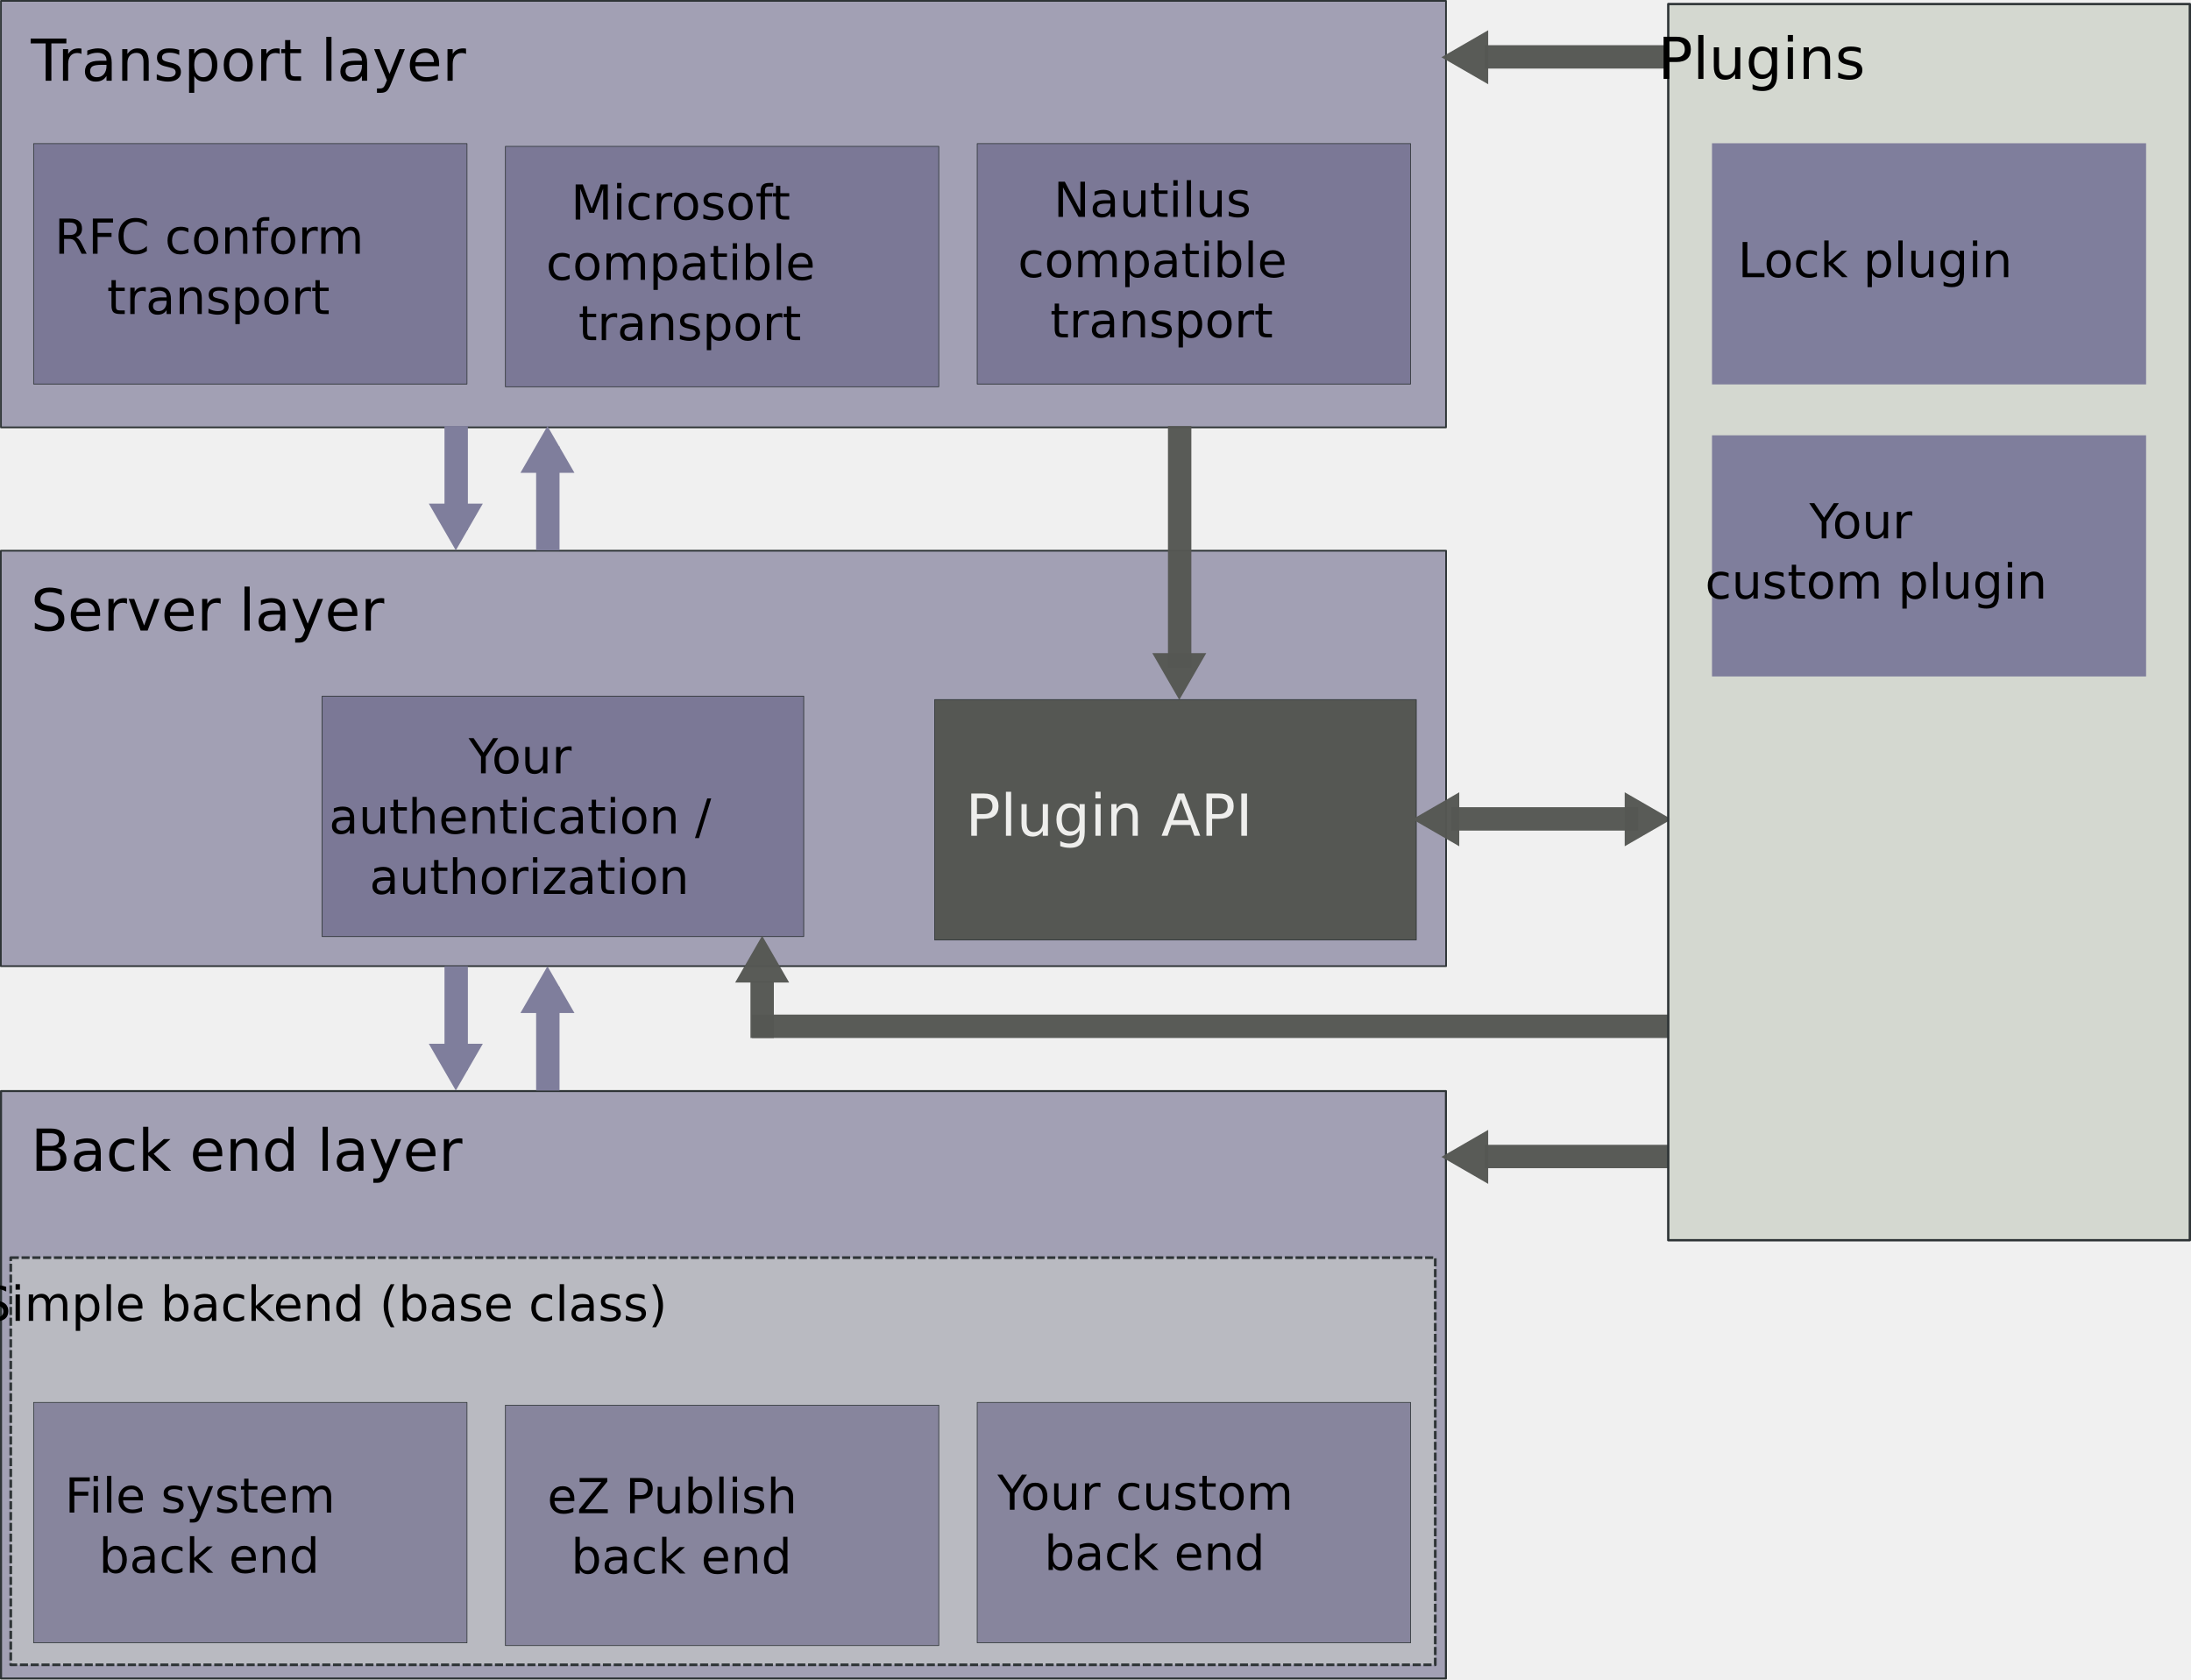
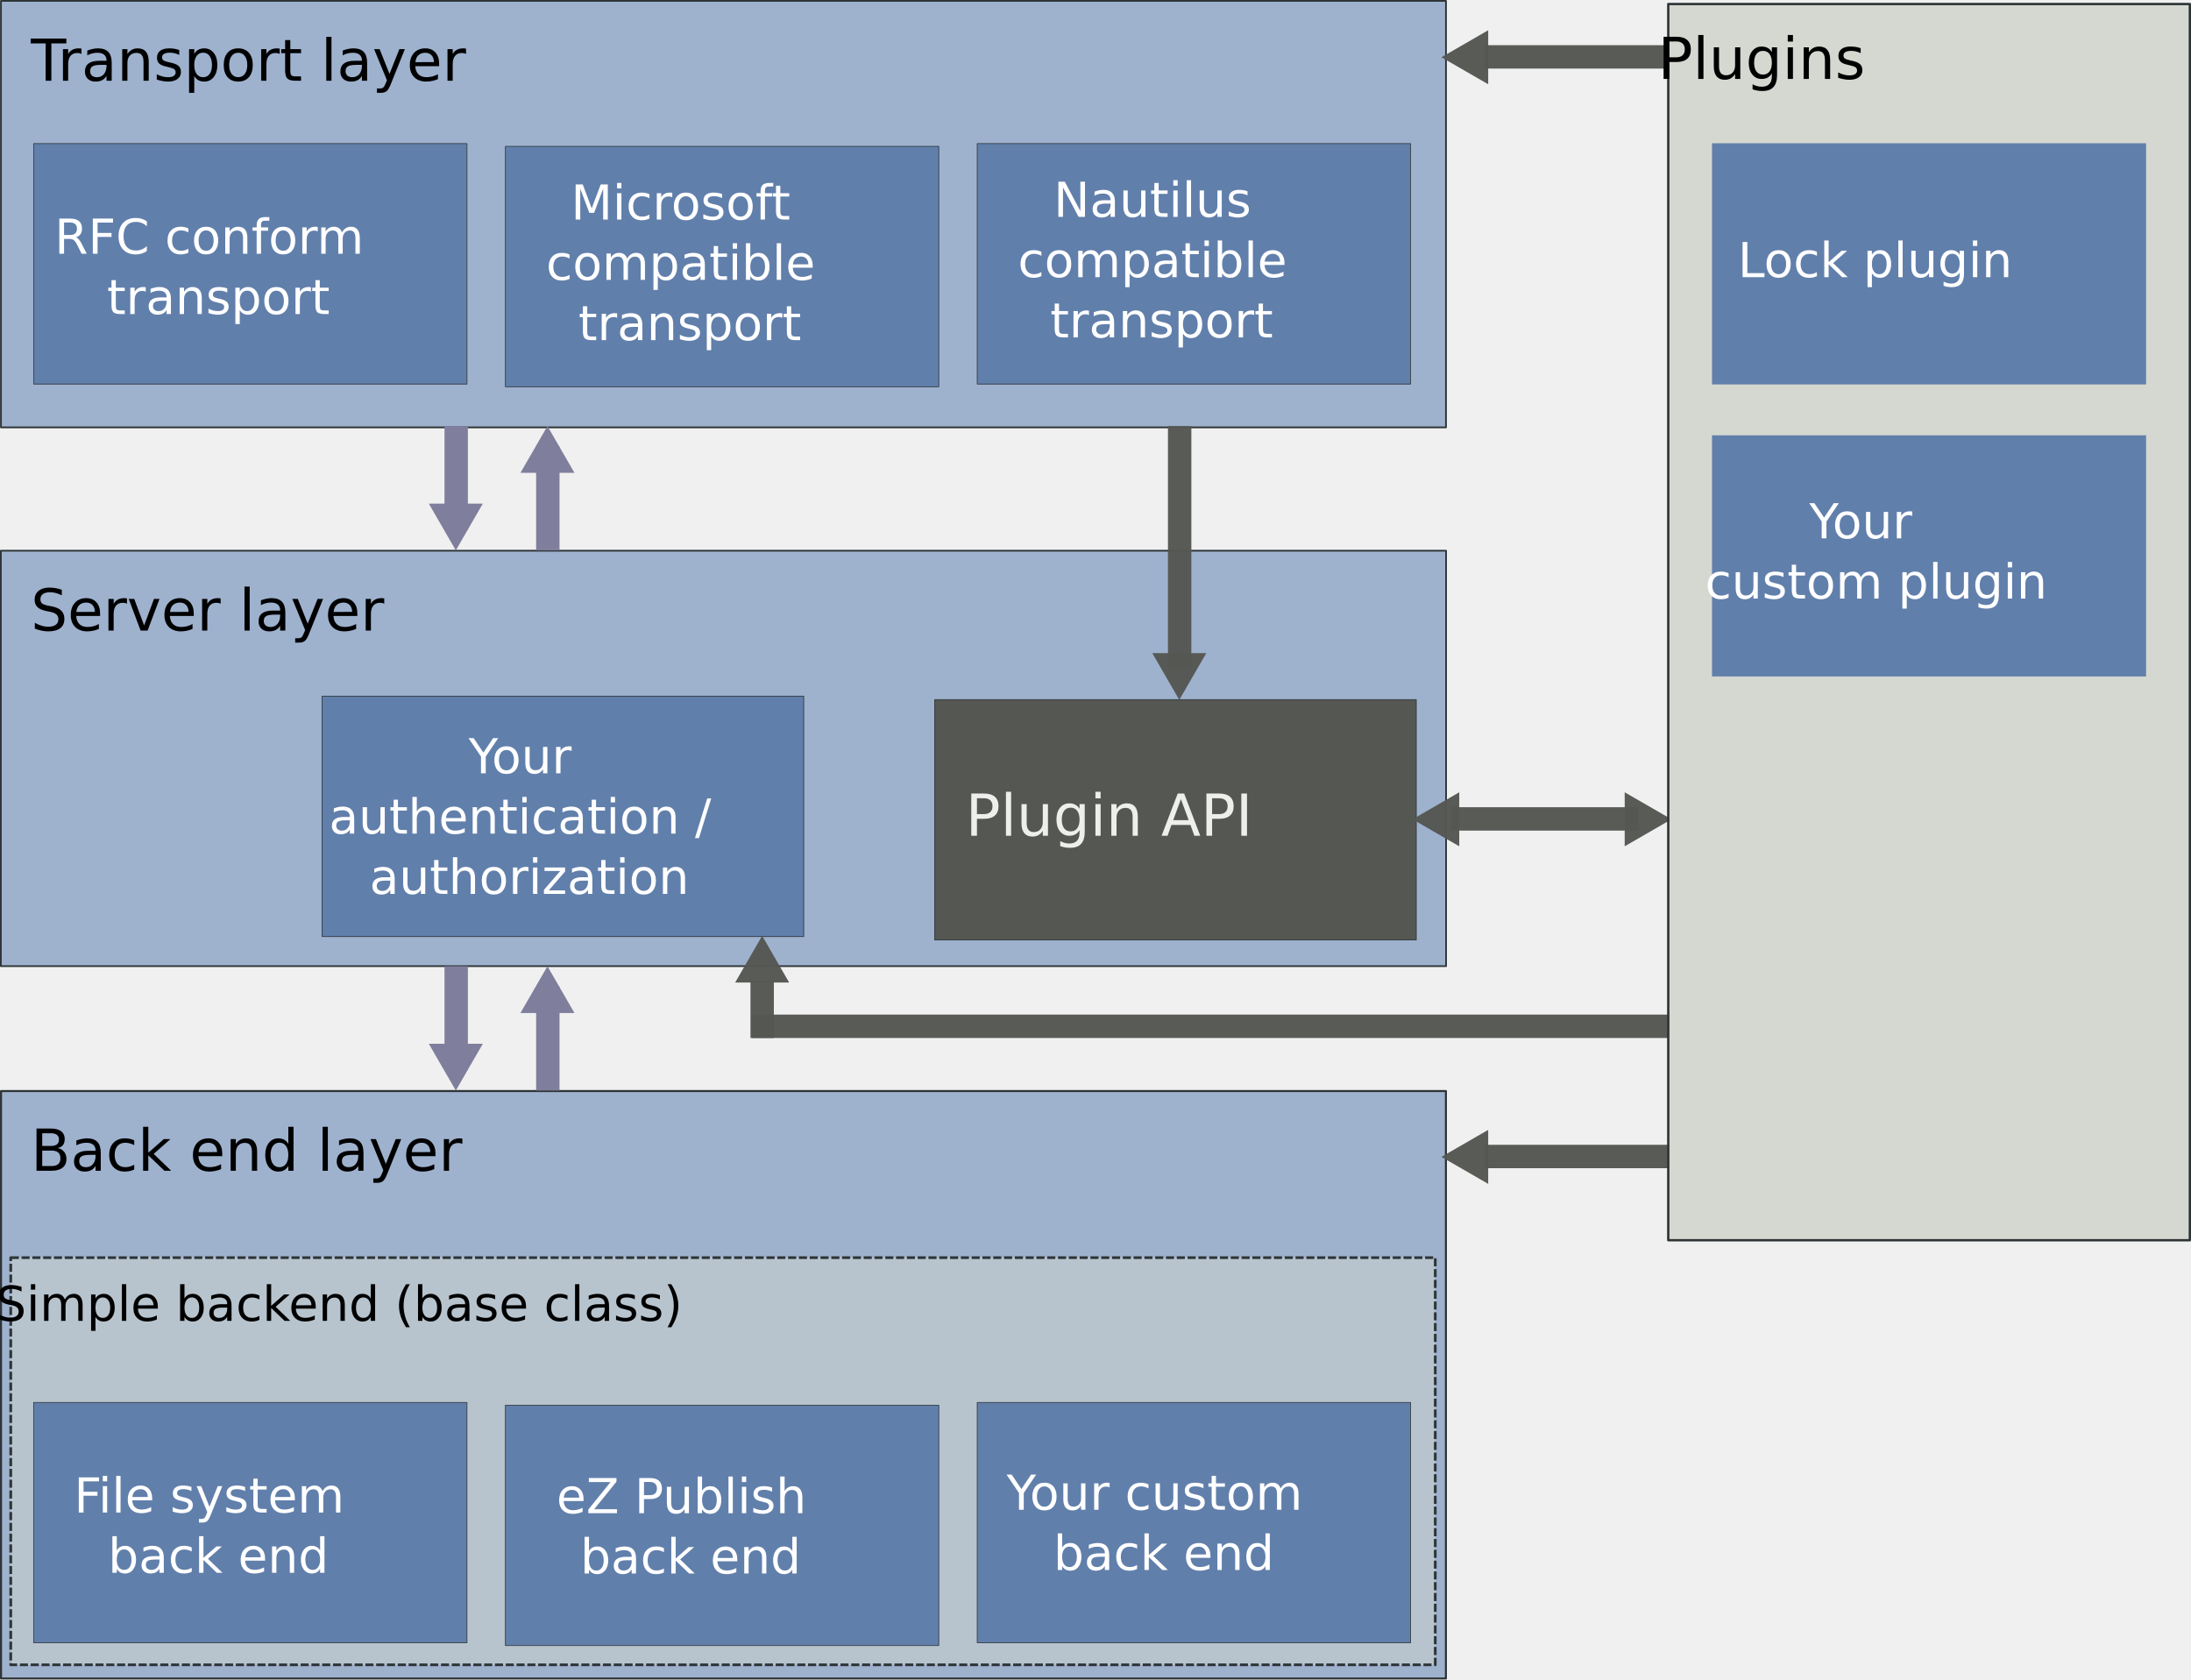
<svg xmlns="http://www.w3.org/2000/svg" width="908.542" height="696.463" id="svg2" version="1.0">
  <defs id="defs4">
    </defs>
  <g id="layer1" transform="translate(-71.5603,-494.651)">
-     <g id="g3757" transform="translate(0,-4)">
-       <g transform="translate(34,180)" id="g3612">
-         <path style="fill:#55527a;fill-opacity:0.498;stroke:#2e3436;stroke-width:0.844;stroke-linejoin:round;stroke-miterlimit:4;stroke-dasharray:none;stroke-dashoffset:0;stroke-opacity:1" d="M 37.983,892.897 L 37.983,771.103 L 337.56,771.103 L 637.138,771.103 L 637.138,892.897 L 637.138,1014.692 L 337.56,1014.692 L 37.983,1014.692 L 37.983,892.897 z" id="path3497" />
-         <text xml:space="preserve" style="font-size:24px;font-style:normal;font-weight:normal;text-align:start;text-anchor:start;fill:#000000;fill-opacity:1;stroke:none;stroke-width:1px;stroke-linecap:butt;stroke-linejoin:miter;stroke-opacity:1;font-family:Bitstream Vera Sans" x="50.349" y="804.141" id="text3499">
-           <tspan id="tspan3501" x="50.349" y="804.141">Back end layer</tspan>
-         </text>
-       </g>
-       <g transform="translate(34,180)" id="g3617">
-         <rect style="opacity:1;fill:#d3d7cf;fill-opacity:0.478;stroke:#2e3436;stroke-width:1.119;stroke-linejoin:round;stroke-miterlimit:4;stroke-dasharray:3.358, 1.119;stroke-dashoffset:0;stroke-opacity:1" id="rect3595" width="590.701" height="168.849" x="42.018" y="840.176" />
-         <text xml:space="preserve" style="font-size:20px;font-style:normal;font-weight:normal;text-align:center;text-anchor:middle;fill:#000000;fill-opacity:1;stroke:none;stroke-width:1px;stroke-linecap:butt;stroke-linejoin:miter;stroke-opacity:1;font-family:Bitstream Vera Sans" x="200.433" y="866.384" id="text3597">
-           <tspan id="tspan3599" x="200.433" y="866.384">Simple backend (base class)</tspan>
-         </text>
-       </g>
-       <g transform="translate(34,676)" id="g3523">
-         <path style="opacity:1;fill:#55527a;fill-opacity:0.498;stroke:#2e3436;stroke-width:0.296;stroke-linejoin:round;stroke-miterlimit:4;stroke-dasharray:none;stroke-dashoffset:0;stroke-opacity:1" d="M 51.502,454.062 L 51.502,404.21 L 141.354,404.21 L 231.206,404.21 L 231.206,454.062 L 231.206,503.914 L 141.354,503.914 L 51.502,503.914 L 51.502,454.062 z" id="path3525" />
-         <text id="text3527" y="449.873" x="141.489" style="font-size:12px;font-style:normal;font-weight:normal;text-align:center;text-anchor:middle;fill:#000000;fill-opacity:1;stroke:none;stroke-width:1px;stroke-linecap:butt;stroke-linejoin:miter;stroke-opacity:1;font-family:Bitstream Vera Sans" xml:space="preserve">
-           <tspan style="font-size:20px" id="tspan3531" y="449.873" x="141.489">File system</tspan>
-           <tspan id="tspan3559" style="font-size:20px" y="474.873" x="141.489">back end</tspan>
-         </text>
-       </g>
-       <g transform="translate(34,196)" id="g3583">
-         <path id="path3535" d="M 247.141,935.196 L 247.141,885.344 L 336.993,885.344 L 426.845,885.344 L 426.845,935.196 L 426.845,985.048 L 336.993,985.048 L 247.141,985.048 L 247.141,935.196 z" style="fill:#55527a;fill-opacity:0.498;stroke:#2e3436;stroke-width:0.296;stroke-linejoin:round;stroke-miterlimit:4;stroke-dasharray:none;stroke-dashoffset:0;stroke-opacity:1" />
-         <text xml:space="preserve" style="font-size:12px;font-style:normal;font-weight:normal;text-align:center;text-anchor:middle;fill:#000000;fill-opacity:1;stroke:none;stroke-width:1px;stroke-linecap:butt;stroke-linejoin:miter;stroke-opacity:1;font-family:Bitstream Vera Sans" x="337.301" y="930.152" id="text3537">
-           <tspan x="337.301" y="930.152" id="tspan3543" style="font-size:20px">eZ Publish</tspan>
-           <tspan id="tspan3566" x="337.301" y="955.152" style="font-size:20px">back end</tspan>
-         </text>
-       </g>
-       <g transform="translate(34,196)" id="g3589">
-         <path style="fill:#55527a;fill-opacity:0.498;stroke:#2e3436;stroke-width:0.296;stroke-linejoin:round;stroke-miterlimit:4;stroke-dasharray:none;stroke-dashoffset:0;stroke-opacity:1" d="M 442.78,934.062 L 442.78,884.21 L 532.632,884.21 L 622.484,884.21 L 622.484,934.062 L 622.484,983.914 L 532.632,983.914 L 442.78,983.914 L 442.78,934.062 z" id="path3547" />
-         <text id="text3549" y="928.71" x="533.506" style="font-size:12px;font-style:normal;font-weight:normal;text-align:center;text-anchor:middle;fill:#000000;fill-opacity:1;stroke:none;stroke-width:1px;stroke-linecap:butt;stroke-linejoin:miter;stroke-opacity:1;font-family:Bitstream Vera Sans" xml:space="preserve">
-           <tspan id="tspan3555" style="font-size:20px" y="928.71" x="533.506">Your custom</tspan>
-           <tspan id="tspan3573" style="font-size:20px" y="953.71" x="533.506">back end</tspan>
-         </text>
-       </g>
+     <path style="fill:#9eb2ce;fill-opacity:1;stroke:#2e3436;stroke-width:0.844;stroke-linejoin:round;stroke-miterlimit:4;stroke-opacity:1;stroke-dasharray:none;stroke-dashoffset:0" d="m 71.983,1068.897 0,-121.795 299.578,0 299.578,0 0,121.795 0,121.794 -299.578,0 -299.578,0 0,-121.794 z" id="path3497" />
+     <text xml:space="preserve" style="font-size:24px;font-style:normal;font-weight:normal;text-align:start;text-anchor:start;fill:#000000;fill-opacity:1;stroke:none;font-family:Bitstream Vera Sans" x="84.349" y="980.141" id="text3499">
+       <tspan id="tspan3501" x="84.349" y="980.141">Back end layer</tspan>
+     </text>
+     <g id="g3617" transform="translate(34,176)">
+       <rect y="840.176" x="42.018" height="168.849" width="590.701" id="rect3595" style="fill:#d3d7cf;fill-opacity:0.478;stroke:#2e3436;stroke-width:1.119;stroke-linejoin:round;stroke-miterlimit:4;stroke-opacity:1;stroke-dasharray:3.358, 1.119;stroke-dashoffset:0" />
+       <text id="text3597" y="866.384" x="200.433" style="font-size:20px;font-style:normal;font-weight:normal;text-align:center;text-anchor:middle;fill:#000000;fill-opacity:1;stroke:none;font-family:Bitstream Vera Sans" xml:space="preserve">
+         <tspan y="866.384" x="200.433" id="tspan3599">Simple backend (base class)</tspan>
+       </text>
    </g>
-     <path id="path3459" d="M 71.915,809.161 L 71.915,723.021 L 371.56,723.021 L 671.205,723.021 L 671.205,809.161 L 671.205,895.301 L 371.56,895.301 L 71.915,895.301 L 71.915,809.161 z" style="fill:#55527a;fill-opacity:0.498;stroke:#2e3436;stroke-width:0.71;stroke-linejoin:round;stroke-miterlimit:4;stroke-dasharray:none;stroke-dashoffset:0;stroke-opacity:1" />
+     <g id="g3941">
+       <path id="path3525" d="m 85.502,1126.062 0,-49.852 89.852,0 89.852,0 0,49.852 0,49.852 -89.852,0 -89.852,0 0,-49.852 z" style="fill:#617fab;fill-opacity:1;stroke:#2e3436;stroke-width:0.296;stroke-linejoin:round;stroke-miterlimit:4;stroke-opacity:1;stroke-dasharray:none;stroke-dashoffset:0" />
+       <text xml:space="preserve" style="font-size:12px;font-style:normal;font-weight:normal;text-align:center;text-anchor:middle;fill:#ffffff;fill-opacity:1;stroke:none;font-family:Bitstream Vera Sans" x="175.489" y="1121.873" id="text3527">
+         <tspan x="175.489" y="1121.873" id="tspan3531" style="font-size:20px;fill:#ffffff;fill-opacity:1">File system</tspan>
+         <tspan x="175.489" y="1146.873" style="font-size:20px;fill:#ffffff;fill-opacity:1" id="tspan3559">back end</tspan>
+       </text>
+     </g>
+     <g id="g3947">
+       <path style="fill:#617fab;fill-opacity:1;stroke:#2e3436;stroke-width:0.296;stroke-linejoin:round;stroke-miterlimit:4;stroke-opacity:1;stroke-dasharray:none;stroke-dashoffset:0" d="m 281.141,1127.196 0,-49.852 89.852,0 89.852,0 0,49.852 0,49.852 -89.852,0 -89.852,0 0,-49.852 z" id="path3535" />
+       <text id="text3537" y="1122.152" x="371.301" style="font-size:12px;font-style:normal;font-weight:normal;text-align:center;text-anchor:middle;fill:#ffffff;fill-opacity:1;stroke:none;font-family:Bitstream Vera Sans" xml:space="preserve">
+         <tspan style="font-size:20px;fill:#ffffff;fill-opacity:1" id="tspan3543" y="1122.152" x="371.301">eZ Publish</tspan>
+         <tspan style="font-size:20px;fill:#ffffff;fill-opacity:1" y="1147.152" x="371.301" id="tspan3566">back end</tspan>
+       </text>
+     </g>
+     <g id="g3953">
+       <path id="path3547" d="m 476.78,1126.062 0,-49.852 89.852,0 89.852,0 0,49.852 0,49.852 -89.852,0 -89.852,0 0,-49.852 z" style="fill:#617fab;fill-opacity:1;stroke:#2e3436;stroke-width:0.296;stroke-linejoin:round;stroke-miterlimit:4;stroke-opacity:1;stroke-dasharray:none;stroke-dashoffset:0" />
+       <text xml:space="preserve" style="font-size:12px;font-style:normal;font-weight:normal;text-align:center;text-anchor:middle;fill:#ffffff;fill-opacity:1;stroke:none;font-family:Bitstream Vera Sans" x="567.506" y="1120.71" id="text3549">
+         <tspan x="567.506" y="1120.71" style="font-size:20px;fill:#ffffff;fill-opacity:1" id="tspan3555">Your custom</tspan>
+         <tspan x="567.506" y="1145.71" style="font-size:20px;fill:#ffffff;fill-opacity:1" id="tspan3573">back end</tspan>
+       </text>
+     </g>
+     <path id="path3459" d="M 71.915,809.161 L 71.915,723.021 L 371.56,723.021 L 671.205,723.021 L 671.205,809.161 L 671.205,895.301 L 371.56,895.301 L 71.915,895.301 L 71.915,809.161 z" style="fill:#9eb2ce;fill-opacity:1;stroke:#2e3436;stroke-width:0.71;stroke-linejoin:round;stroke-miterlimit:4;stroke-dasharray:none;stroke-dashoffset:0;stroke-opacity:1" />
    <text id="text3461" y="756.127" x="84.349" style="font-size:24px;font-style:normal;font-weight:normal;text-align:start;text-anchor:start;fill:#000000;fill-opacity:1;stroke:none;stroke-width:1px;stroke-linecap:butt;stroke-linejoin:miter;stroke-opacity:1;font-family:Bitstream Vera Sans" xml:space="preserve">
      <tspan y="756.127" x="84.349" id="tspan3463">Server layer</tspan>
    </text>
    <g id="g3662" transform="translate(60,177.9854)">
      <path id="path3489" d="M 399.16,656.619 L 399.16,606.775 L 499.004,606.775 L 598.848,606.775 L 598.848,656.619 L 598.848,706.463 L 499.004,706.463 L 399.16,706.463 L 399.16,656.619 z" style="fill:#555753;fill-opacity:1;stroke:#2e3436;stroke-width:0.312;stroke-linejoin:round;stroke-miterlimit:4;stroke-dasharray:none;stroke-dashoffset:0;stroke-opacity:1" />
      <text id="text3491" y="663.24" x="498.184" style="font-size:24px;font-style:normal;font-weight:normal;text-align:center;text-anchor:middle;fill:#eeeeec;fill-opacity:1;stroke:none;stroke-width:1px;stroke-linecap:butt;stroke-linejoin:miter;stroke-opacity:1;font-family:Bitstream Vera Sans" xml:space="preserve">
        <tspan y="663.24" x="498.184" id="tspan3493">Plugin API</tspan>
      </text>
    </g>
-     <g id="g3672" transform="translate(-6,177.9854)">
-       <path style="fill:#55527a;fill-opacity:0.498;stroke:#2e3436;stroke-width:0.312;stroke-linejoin:round;stroke-miterlimit:4;stroke-dasharray:none;stroke-dashoffset:0;stroke-opacity:1" d="M 211.149,655.196 L 211.149,605.352 L 310.993,605.352 L 410.837,605.352 L 410.837,655.196 L 410.837,705.04 L 310.993,705.04 L 211.149,705.04 L 211.149,655.196 z" id="path3637" />
-       <text id="text3639" y="637.344" x="310.402" style="font-size:12px;font-style:normal;font-weight:normal;text-align:center;text-anchor:middle;fill:#000000;fill-opacity:1;stroke:none;stroke-width:1px;stroke-linecap:butt;stroke-linejoin:miter;stroke-opacity:1;font-family:Bitstream Vera Sans" xml:space="preserve">
-         <tspan style="font-size:20px" id="tspan3645" y="637.344" x="310.402">Your</tspan>
-         <tspan style="font-size:20px" y="662.344" x="310.402" id="tspan3652">authentication /</tspan>
-         <tspan style="font-size:20px" y="687.344" x="310.402" id="tspan3654">authorization</tspan>
+     <g id="g3934">
+       <path style="fill:#617fab;fill-opacity:1;stroke:#2e3436;stroke-width:0.312;stroke-linejoin:round;stroke-miterlimit:4;stroke-opacity:1;stroke-dasharray:none;stroke-dashoffset:0" d="m 205.149,833.181 0,-49.844 99.844,0 99.844,0 0,49.844 0,49.844 -99.844,0 -99.844,0 0,-49.844 z" id="path3637" />
+       <text id="text3639" y="815.33" x="304.402" style="font-size:12px;font-style:normal;font-weight:normal;text-align:center;text-anchor:middle;fill:#ffffff;fill-opacity:1;stroke:none;font-family:Bitstream Vera Sans" xml:space="preserve">
+         <tspan style="font-size:20px;fill:#ffffff;fill-opacity:1" id="tspan3645" y="815.33" x="304.402">Your</tspan>
+         <tspan style="font-size:20px;fill:#ffffff;fill-opacity:1" y="840.33" x="304.402" id="tspan3652">authentication /</tspan>
+         <tspan style="font-size:20px;fill:#ffffff;fill-opacity:1" y="865.33" x="304.402" id="tspan3654">authorization</tspan>
      </text>
    </g>
-     <path style="fill:#55527a;fill-opacity:0.498;stroke:#2e3436;stroke-width:0.72;stroke-linejoin:round;stroke-miterlimit:4;stroke-dasharray:none;stroke-dashoffset:0;stroke-opacity:1" d="M 71.952,583.444 L 71.952,495.011 L 371.56,495.011 L 671.169,495.011 L 671.169,583.444 L 671.169,671.877 L 371.56,671.877 L 71.952,671.877 L 71.952,583.444 z" id="path3356" />
-     <g id="g3503" transform="translate(34,150)">
-       <path style="opacity:1;fill:#55527a;fill-opacity:0.498;stroke:#2e3436;stroke-width:0.296;stroke-linejoin:round;stroke-miterlimit:4;stroke-dasharray:none;stroke-dashoffset:0;stroke-opacity:1" d="M 51.502,454.062 L 51.502,404.21 L 141.354,404.21 L 231.206,404.21 L 231.206,454.062 L 231.206,503.914 L 141.354,503.914 L 51.502,503.914 L 51.502,454.062 z" id="path3372" />
-       <text id="text3386" y="449.873" x="141.489" style="font-size:12px;font-style:normal;font-weight:normal;text-align:center;text-anchor:middle;fill:#000000;fill-opacity:1;stroke:none;stroke-width:1px;stroke-linecap:butt;stroke-linejoin:miter;stroke-opacity:1;font-family:Bitstream Vera Sans" xml:space="preserve">
-         <tspan style="font-size:20px" y="449.873" x="141.489" id="tspan3388">RFC conform</tspan>
-         <tspan style="font-size:20px" id="tspan3390" y="474.873" x="141.489">transport</tspan>
+     <path style="fill:#9eb2ce;fill-opacity:1;stroke:#2e3436;stroke-width:0.72;stroke-linejoin:round;stroke-miterlimit:4;stroke-dasharray:none;stroke-dashoffset:0;stroke-opacity:1" d="M 71.952,583.444 L 71.952,495.011 L 371.56,495.011 L 671.169,495.011 L 671.169,583.444 L 671.169,671.877 L 371.56,671.877 L 71.952,671.877 L 71.952,583.444 z" id="path3356" />
+     <g id="g3914">
+       <path style="fill:#617fab;fill-opacity:1;stroke:#2e3436;stroke-width:0.296;stroke-linejoin:round;stroke-miterlimit:4;stroke-opacity:1;stroke-dasharray:none;stroke-dashoffset:0" d="m 85.502,604.062 0,-49.852 89.852,0 89.852,0 0,49.852 0,49.852 -89.852,0 -89.852,0 0,-49.852 z" id="path3372" />
+       <text id="text3386" y="599.873" x="175.489" style="font-size:12px;font-style:normal;font-weight:normal;text-align:center;text-anchor:middle;fill:#ffffff;fill-opacity:1;stroke:none;font-family:Bitstream Vera Sans" xml:space="preserve">
+         <tspan style="font-size:20px;fill:#ffffff;fill-opacity:1" y="599.873" x="175.489" id="tspan3388">RFC conform</tspan>
+         <tspan style="font-size:20px;fill:#ffffff;fill-opacity:1" id="tspan3390" y="624.873" x="175.489">transport</tspan>
      </text>
    </g>
-     <g id="g3509" transform="translate(34,150)">
-       <path id="path3378" d="M 247.141,455.196 L 247.141,405.344 L 336.993,405.344 L 426.845,405.344 L 426.845,455.196 L 426.845,505.048 L 336.993,505.048 L 247.141,505.048 L 247.141,455.196 z" style="opacity:1;fill:#55527a;fill-opacity:0.498;stroke:#2e3436;stroke-width:0.296;stroke-linejoin:round;stroke-miterlimit:4;stroke-dasharray:none;stroke-dashoffset:0;stroke-opacity:1" />
-       <text xml:space="preserve" style="font-size:12px;font-style:normal;font-weight:normal;text-align:center;text-anchor:middle;fill:#000000;fill-opacity:1;stroke:none;stroke-width:1px;stroke-linecap:butt;stroke-linejoin:miter;stroke-opacity:1;font-family:Bitstream Vera Sans" x="336.974" y="435.714" id="text3392">
-         <tspan id="tspan3394" x="336.974" y="435.714" style="font-size:20px">Microsoft</tspan>
-         <tspan id="tspan3404" x="336.974" y="460.714" style="font-size:20px">compatible</tspan>
-         <tspan x="336.974" y="485.714" id="tspan3396" style="font-size:20px">transport</tspan>
+     <g id="g3920">
+       <path id="path3378" d="m 281.141,605.196 0,-49.852 89.852,0 89.852,0 0,49.852 0,49.852 -89.852,0 -89.852,0 0,-49.852 z" style="fill:#617fab;fill-opacity:1;stroke:#2e3436;stroke-width:0.296;stroke-linejoin:round;stroke-miterlimit:4;stroke-opacity:1;stroke-dasharray:none;stroke-dashoffset:0" />
+       <text xml:space="preserve" style="font-size:12px;font-style:normal;font-weight:normal;text-align:center;text-anchor:middle;fill:#ffffff;fill-opacity:1;stroke:none;font-family:Bitstream Vera Sans" x="370.974" y="585.714" id="text3392">
+         <tspan id="tspan3394" x="370.974" y="585.714" style="font-size:20px;fill:#ffffff;fill-opacity:1">Microsoft</tspan>
+         <tspan id="tspan3404" x="370.974" y="610.714" style="font-size:20px;fill:#ffffff;fill-opacity:1">compatible</tspan>
+         <tspan x="370.974" y="635.714" id="tspan3396" style="font-size:20px;fill:#ffffff;fill-opacity:1">transport</tspan>
      </text>
    </g>
-     <g id="g3516" transform="translate(34,150)">
-       <path style="opacity:1;fill:#55527a;fill-opacity:0.498;stroke:#2e3436;stroke-width:0.296;stroke-linejoin:round;stroke-miterlimit:4;stroke-dasharray:none;stroke-dashoffset:0;stroke-opacity:1" d="M 442.78,454.062 L 442.78,404.21 L 532.632,404.21 L 622.484,404.21 L 622.484,454.062 L 622.484,503.914 L 532.632,503.914 L 442.78,503.914 L 442.78,454.062 z" id="path3380" />
-       <text id="text3398" y="434.58" x="532.613" style="font-size:12px;font-style:normal;font-weight:normal;text-align:center;text-anchor:middle;fill:#000000;fill-opacity:1;stroke:none;stroke-width:1px;stroke-linecap:butt;stroke-linejoin:miter;stroke-opacity:1;font-family:Bitstream Vera Sans" xml:space="preserve">
-         <tspan style="font-size:20px" id="tspan3402" y="434.58" x="532.613">Nautilus</tspan>
-         <tspan id="tspan3408" style="font-size:20px" y="459.58" x="532.613">compatible</tspan>
-         <tspan id="tspan3410" style="font-size:20px" y="484.58" x="532.613">transport</tspan>
+     <g id="g3927">
+       <path style="fill:#617fab;fill-opacity:1;stroke:#2e3436;stroke-width:0.296;stroke-linejoin:round;stroke-miterlimit:4;stroke-opacity:1;stroke-dasharray:none;stroke-dashoffset:0" d="m 476.78,604.062 0,-49.852 89.852,0 89.852,0 0,49.852 0,49.852 -89.852,0 -89.852,0 0,-49.852 z" id="path3380" />
+       <text id="text3398" y="584.58" x="566.613" style="font-size:12px;font-style:normal;font-weight:normal;text-align:center;text-anchor:middle;fill:#ffffff;fill-opacity:1;stroke:none;font-family:Bitstream Vera Sans" xml:space="preserve">
+         <tspan style="font-size:20px;fill:#ffffff;fill-opacity:1" id="tspan3402" y="584.58" x="566.613">Nautilus</tspan>
+         <tspan id="tspan3408" style="font-size:20px;fill:#ffffff;fill-opacity:1" y="609.58" x="566.613">compatible</tspan>
+         <tspan id="tspan3410" style="font-size:20px;fill:#ffffff;fill-opacity:1" y="634.58" x="566.613">transport</tspan>
      </text>
    </g>
    <text xml:space="preserve" style="font-size:24px;font-style:normal;font-weight:normal;text-align:start;text-anchor:start;fill:#000000;fill-opacity:1;stroke:none;stroke-width:1px;stroke-linecap:butt;stroke-linejoin:miter;stroke-opacity:1;font-family:Bitstream Vera Sans" x="84.349" y="528.141" id="text3681">
      <tspan id="tspan3683" x="84.349" y="528.141">Transport layer</tspan>
    </text>
    <g id="g3784">
      <rect y="671.332" x="555.879" height="100.216" width="9.698" id="rect3685" style="fill:#555753;fill-opacity:0.974;stroke:none;stroke-width:1.085;stroke-linejoin:round;stroke-miterlimit:4;stroke-dasharray:none;stroke-dashoffset:0;stroke-opacity:1" />
-       <path transform="translate(187.7284,643.7222)" d="M 372.845,141.164 L 361.646,121.767 L 384.043,121.767 L 372.845,141.164 z" id="path3687" style="fill:#555753;fill-opacity:0.974;stroke:none;stroke-width:1.085;stroke-linejoin:round;stroke-miterlimit:4;stroke-dasharray:none;stroke-dashoffset:0;stroke-opacity:1" />
+       <path transform="translate(187.7284,643.7222)" d="m 372.845,141.164 -11.199,-19.397 22.397,0 z" id="path3687" style="fill:#555753;fill-opacity:0.974;stroke:none;stroke-width:1.085;stroke-linejoin:round;stroke-miterlimit:4;stroke-dasharray:none;stroke-dashoffset:0;stroke-opacity:1" />
    </g>
    <g id="g3813">
      <rect transform="matrix(0,-1,1,0,0,0)" style="fill:#555753;fill-opacity:0.974;stroke:none;stroke-width:1.085;stroke-linejoin:round;stroke-miterlimit:4;stroke-dasharray:none;stroke-dashoffset:0;stroke-opacity:1" id="rect3701" width="9.698" height="77.586" x="-839.087" y="673.279" />
-       <path style="fill:#555753;fill-opacity:0.974;stroke:none;stroke-width:1.085;stroke-linejoin:round;stroke-miterlimit:4;stroke-dasharray:none;stroke-dashoffset:0;stroke-opacity:1" id="path3703" d="M 372.845,141.164 L 361.646,121.767 L 384.043,121.767 L 372.845,141.164 z" transform="matrix(0,-1,1,0,623.5053,1207.238)" />
-       <path transform="matrix(0,-1,-1,0,798.4364,1207.238)" d="M 372.845,141.164 L 361.646,121.767 L 384.043,121.767 L 372.845,141.164 z" id="path3713" style="fill:#555753;fill-opacity:0.974;stroke:none;stroke-width:1.085;stroke-linejoin:round;stroke-miterlimit:4;stroke-dasharray:none;stroke-dashoffset:0;stroke-opacity:1" />
+       <path style="fill:#555753;fill-opacity:0.974;stroke:none;stroke-width:1.085;stroke-linejoin:round;stroke-miterlimit:4;stroke-dasharray:none;stroke-dashoffset:0;stroke-opacity:1" id="path3703" d="m 372.845,141.164 -11.199,-19.397 22.397,0 z" transform="matrix(0,-1,1,0,623.5053,1207.238)" />
+       <path transform="matrix(0,-1,-1,0,798.4364,1207.238)" d="m 372.845,141.164 -11.199,-19.397 22.397,0 z" id="path3713" style="fill:#555753;fill-opacity:0.974;stroke:none;stroke-width:1.085;stroke-linejoin:round;stroke-miterlimit:4;stroke-dasharray:none;stroke-dashoffset:0;stroke-opacity:1" />
    </g>
    <g id="g3834">
      <rect y="687.288" x="-979.087" height="76.509" width="9.698" id="rect3796" style="fill:#555753;fill-opacity:0.974;stroke:none;stroke-width:1.085;stroke-linejoin:round;stroke-miterlimit:4;stroke-dasharray:none;stroke-dashoffset:0;stroke-opacity:1" transform="matrix(0,-1,1,0,0,0)" />
-       <path style="fill:#555753;fill-opacity:0.974;stroke:none;stroke-width:1.085;stroke-linejoin:round;stroke-miterlimit:4;stroke-dasharray:none;stroke-dashoffset:0;stroke-opacity:1" id="path3800" d="M 372.845,141.164 L 361.646,121.767 L 384.043,121.767 L 372.845,141.164 z" transform="matrix(0,-1,-1,0,810.4364,1347.238)" />
+       <path style="fill:#555753;fill-opacity:0.974;stroke:none;stroke-width:1.085;stroke-linejoin:round;stroke-miterlimit:4;stroke-dasharray:none;stroke-dashoffset:0;stroke-opacity:1" id="path3800" d="m 372.845,141.164 -11.199,-19.397 22.397,0 z" transform="matrix(0,-1,-1,0,810.4364,1347.238)" />
    </g>
    <g id="g3838" transform="translate(0,-456)">
      <rect transform="matrix(0,-1,1,0,0,0)" style="fill:#555753;fill-opacity:0.974;stroke:none;stroke-width:1.085;stroke-linejoin:round;stroke-miterlimit:4;stroke-dasharray:none;stroke-dashoffset:0;stroke-opacity:1" id="rect3840" width="9.698" height="76.509" x="-979.087" y="687.288" />
-       <path transform="matrix(0,-1,-1,0,810.4364,1347.238)" d="M 372.845,141.164 L 361.646,121.767 L 384.043,121.767 L 372.845,141.164 z" id="path3842" style="fill:#555753;fill-opacity:0.974;stroke:none;stroke-width:1.085;stroke-linejoin:round;stroke-miterlimit:4;stroke-dasharray:none;stroke-dashoffset:0;stroke-opacity:1" />
+       <path transform="matrix(0,-1,-1,0,810.4364,1347.238)" d="m 372.845,141.164 -11.199,-19.397 22.397,0 z" id="path3842" style="fill:#555753;fill-opacity:0.974;stroke:none;stroke-width:1.085;stroke-linejoin:round;stroke-miterlimit:4;stroke-dasharray:none;stroke-dashoffset:0;stroke-opacity:1" />
    </g>
    <g id="g3854">
      <rect transform="matrix(0,-1,1,0,0,0)" style="fill:#555753;fill-opacity:0.974;stroke:none;stroke-width:1.085;stroke-linejoin:round;stroke-miterlimit:4;stroke-dasharray:none;stroke-dashoffset:0;stroke-opacity:1" id="rect3846" width="9.698" height="380.388" x="-925.087" y="383.408" />
-       <path transform="matrix(1,0,0,-1,14.75752,1023.859)" d="M 372.845,141.164 L 361.646,121.767 L 384.043,121.767 L 372.845,141.164 z" id="path3848" style="fill:#555753;fill-opacity:0.974;stroke:none;stroke-width:1.085;stroke-linejoin:round;stroke-miterlimit:4;stroke-dasharray:none;stroke-dashoffset:0;stroke-opacity:1" />
+       <path transform="matrix(1,0,0,-1,14.75752,1023.859)" d="m 372.845,141.164 -11.199,-19.397 22.397,0 z" id="path3848" style="fill:#555753;fill-opacity:0.974;stroke:none;stroke-width:1.085;stroke-linejoin:round;stroke-miterlimit:4;stroke-dasharray:none;stroke-dashoffset:0;stroke-opacity:1" />
      <rect y="-925.087" x="-392.451" height="23.572" width="9.698" id="rect3852" style="fill:#555753;fill-opacity:0.974;stroke:none;stroke-width:1.085;stroke-linejoin:round;stroke-miterlimit:4;stroke-dasharray:none;stroke-dashoffset:0;stroke-opacity:1" transform="scale(-1,-1)" />
    </g>
    <g id="g3871" transform="translate(-40,0)">
      <rect style="fill:#7f7e9c;fill-opacity:1;stroke:none;stroke-width:1.085;stroke-linejoin:round;stroke-miterlimit:4;stroke-dasharray:none;stroke-dashoffset:0;stroke-opacity:1" id="rect3865" width="9.698" height="43.103" x="295.879" y="671.332" />
-       <path style="fill:#7f7e9c;fill-opacity:1;stroke:none;stroke-width:1.085;stroke-linejoin:round;stroke-miterlimit:4;stroke-dasharray:none;stroke-dashoffset:0;stroke-opacity:1" id="path3867" d="M 372.845,141.164 L 361.646,121.767 L 384.043,121.767 L 372.845,141.164 z" transform="translate(-72.2716,581.7222)" />
+       <path style="fill:#7f7e9c;fill-opacity:1;stroke:none;stroke-width:1.085;stroke-linejoin:round;stroke-miterlimit:4;stroke-dasharray:none;stroke-dashoffset:0;stroke-opacity:1" id="path3867" d="m 372.845,141.164 -11.199,-19.397 22.397,0 z" transform="translate(-72.2716,581.7222)" />
    </g>
    <g transform="translate(-40,224)" id="g3875">
      <rect y="671.332" x="295.879" height="43.103" width="9.698" id="rect3877" style="fill:#7f7e9c;fill-opacity:1;stroke:none;stroke-width:1.085;stroke-linejoin:round;stroke-miterlimit:4;stroke-dasharray:none;stroke-dashoffset:0;stroke-opacity:1" />
-       <path transform="translate(-72.2716,581.7222)" d="M 372.845,141.164 L 361.646,121.767 L 384.043,121.767 L 372.845,141.164 z" id="path3879" style="fill:#7f7e9c;fill-opacity:1;stroke:none;stroke-width:1.085;stroke-linejoin:round;stroke-miterlimit:4;stroke-dasharray:none;stroke-dashoffset:0;stroke-opacity:1" />
+       <path transform="translate(-72.2716,581.7222)" d="m 372.845,141.164 -11.199,-19.397 22.397,0 z" id="path3879" style="fill:#7f7e9c;fill-opacity:1;stroke:none;stroke-width:1.085;stroke-linejoin:round;stroke-miterlimit:4;stroke-dasharray:none;stroke-dashoffset:0;stroke-opacity:1" />
    </g>
    <g id="g3881" transform="matrix(1,0,0,-1,-2,1618.218)">
      <rect style="fill:#7f7e9c;fill-opacity:1;stroke:none;stroke-width:1.085;stroke-linejoin:round;stroke-miterlimit:4;stroke-dasharray:none;stroke-dashoffset:0;stroke-opacity:1" id="rect3883" width="9.698" height="43.103" x="295.879" y="671.332" />
-       <path style="fill:#7f7e9c;fill-opacity:1;stroke:none;stroke-width:1.085;stroke-linejoin:round;stroke-miterlimit:4;stroke-dasharray:none;stroke-dashoffset:0;stroke-opacity:1" id="path3885" d="M 372.845,141.164 L 361.646,121.767 L 384.043,121.767 L 372.845,141.164 z" transform="translate(-72.2716,581.7222)" />
+       <path style="fill:#7f7e9c;fill-opacity:1;stroke:none;stroke-width:1.085;stroke-linejoin:round;stroke-miterlimit:4;stroke-dasharray:none;stroke-dashoffset:0;stroke-opacity:1" id="path3885" d="m 372.845,141.164 -11.199,-19.397 22.397,0 z" transform="translate(-72.2716,581.7222)" />
    </g>
    <g transform="matrix(1,0,0,-1,-2,1394.218)" id="g3893">
      <rect y="671.332" x="295.879" height="43.103" width="9.698" id="rect3895" style="fill:#7f7e9c;fill-opacity:1;stroke:none;stroke-width:1.085;stroke-linejoin:round;stroke-miterlimit:4;stroke-dasharray:none;stroke-dashoffset:0;stroke-opacity:1" />
-       <path transform="translate(-72.2716,581.7222)" d="M 372.845,141.164 L 361.646,121.767 L 384.043,121.767 L 372.845,141.164 z" id="path3897" style="fill:#7f7e9c;fill-opacity:1;stroke:none;stroke-width:1.085;stroke-linejoin:round;stroke-miterlimit:4;stroke-dasharray:none;stroke-dashoffset:0;stroke-opacity:1" />
+       <path transform="translate(-72.2716,581.7222)" d="m 372.845,141.164 -11.199,-19.397 22.397,0 z" id="path3897" style="fill:#7f7e9c;fill-opacity:1;stroke:none;stroke-width:1.085;stroke-linejoin:round;stroke-miterlimit:4;stroke-dasharray:none;stroke-dashoffset:0;stroke-opacity:1" />
    </g>
    <rect style="fill:#d3d7cf;fill-opacity:0.974;stroke:#2e3436;stroke-width:0.966;stroke-linejoin:round;stroke-miterlimit:4;stroke-dasharray:none;stroke-dashoffset:0;stroke-opacity:1" id="rect3679" width="216.283" height="512.619" x="763.337" y="496.329" />
    <text xml:space="preserve" style="font-size:24px;font-style:normal;font-weight:normal;text-align:center;text-anchor:middle;fill:#000000;fill-opacity:1;stroke:none;stroke-width:1px;stroke-linecap:butt;stroke-linejoin:miter;stroke-opacity:1;font-family:Bitstream Vera Sans" x="821.095" y="527.392" id="text3859">
      <tspan id="tspan3861" x="821.095" y="527.392">Plugins</tspan>
    </text>
-     <g id="g2550" transform="translate(1.055992,-1.10625)">
-       <rect y="555.168" x="780.422" height="100" width="180" id="rect3899" style="fill:#7f7e9c;fill-opacity:1;stroke:none;stroke-width:1.085;stroke-linejoin:round;stroke-miterlimit:4;stroke-dasharray:none;stroke-dashoffset:0;stroke-opacity:1" />
-       <text id="text3901" y="610.686" x="870.3" style="font-size:20px;font-style:normal;font-weight:normal;text-align:center;text-anchor:middle;fill:#000000;fill-opacity:1;stroke:none;stroke-width:1px;stroke-linecap:butt;stroke-linejoin:miter;stroke-opacity:1;font-family:Bitstream Vera Sans" xml:space="preserve">
-         <tspan y="610.686" x="870.3" id="tspan3903">Lock plugin</tspan>
+     <g id="g3965">
+       <rect y="554.062" x="781.478" height="100" width="180" id="rect3899" style="fill:#617fab;fill-opacity:1;stroke:none" />
+       <text id="text3901" y="609.58" x="871.356" style="font-size:20px;font-style:normal;font-weight:normal;text-align:center;text-anchor:middle;fill:#ffffff;fill-opacity:1;stroke:none;font-family:Bitstream Vera Sans" xml:space="preserve">
+         <tspan y="609.58" x="871.356" id="tspan3903">Lock plugin</tspan>
      </text>
    </g>
-     <g id="g2569" transform="translate(1.055992,0)">
-       <rect style="fill:#7f7e9c;fill-opacity:1;stroke:none;stroke-width:1.085;stroke-linejoin:round;stroke-miterlimit:4;stroke-dasharray:none;stroke-dashoffset:0;stroke-opacity:1" id="rect2557" width="180" height="100" x="780.422" y="675.168" />
-       <text xml:space="preserve" style="font-size:20px;font-style:normal;font-weight:normal;text-align:center;text-anchor:middle;fill:#000000;fill-opacity:1;stroke:none;stroke-width:1px;stroke-linecap:butt;stroke-linejoin:miter;stroke-opacity:1;font-family:Bitstream Vera Sans" x="870.73" y="717.878" id="text2559">
-         <tspan id="tspan2561" x="873.914" y="717.878">Your </tspan>
-         <tspan x="870.73" y="742.878" id="tspan2563">custom plugin</tspan>
+     <g id="g3959">
+       <rect style="fill:#617fab;fill-opacity:1;stroke:none" id="rect2557" width="180" height="100" x="781.478" y="675.168" />
+       <text xml:space="preserve" style="font-size:20px;font-style:normal;font-weight:normal;text-align:center;text-anchor:middle;fill:#ffffff;fill-opacity:1;stroke:none;font-family:Bitstream Vera Sans" x="871.786" y="717.878" id="text2559">
+         <tspan id="tspan2561" x="874.969" y="717.878">Your </tspan>
+         <tspan x="871.786" y="742.878" id="tspan2563">custom plugin</tspan>
      </text>
    </g>
  </g>
</svg>
